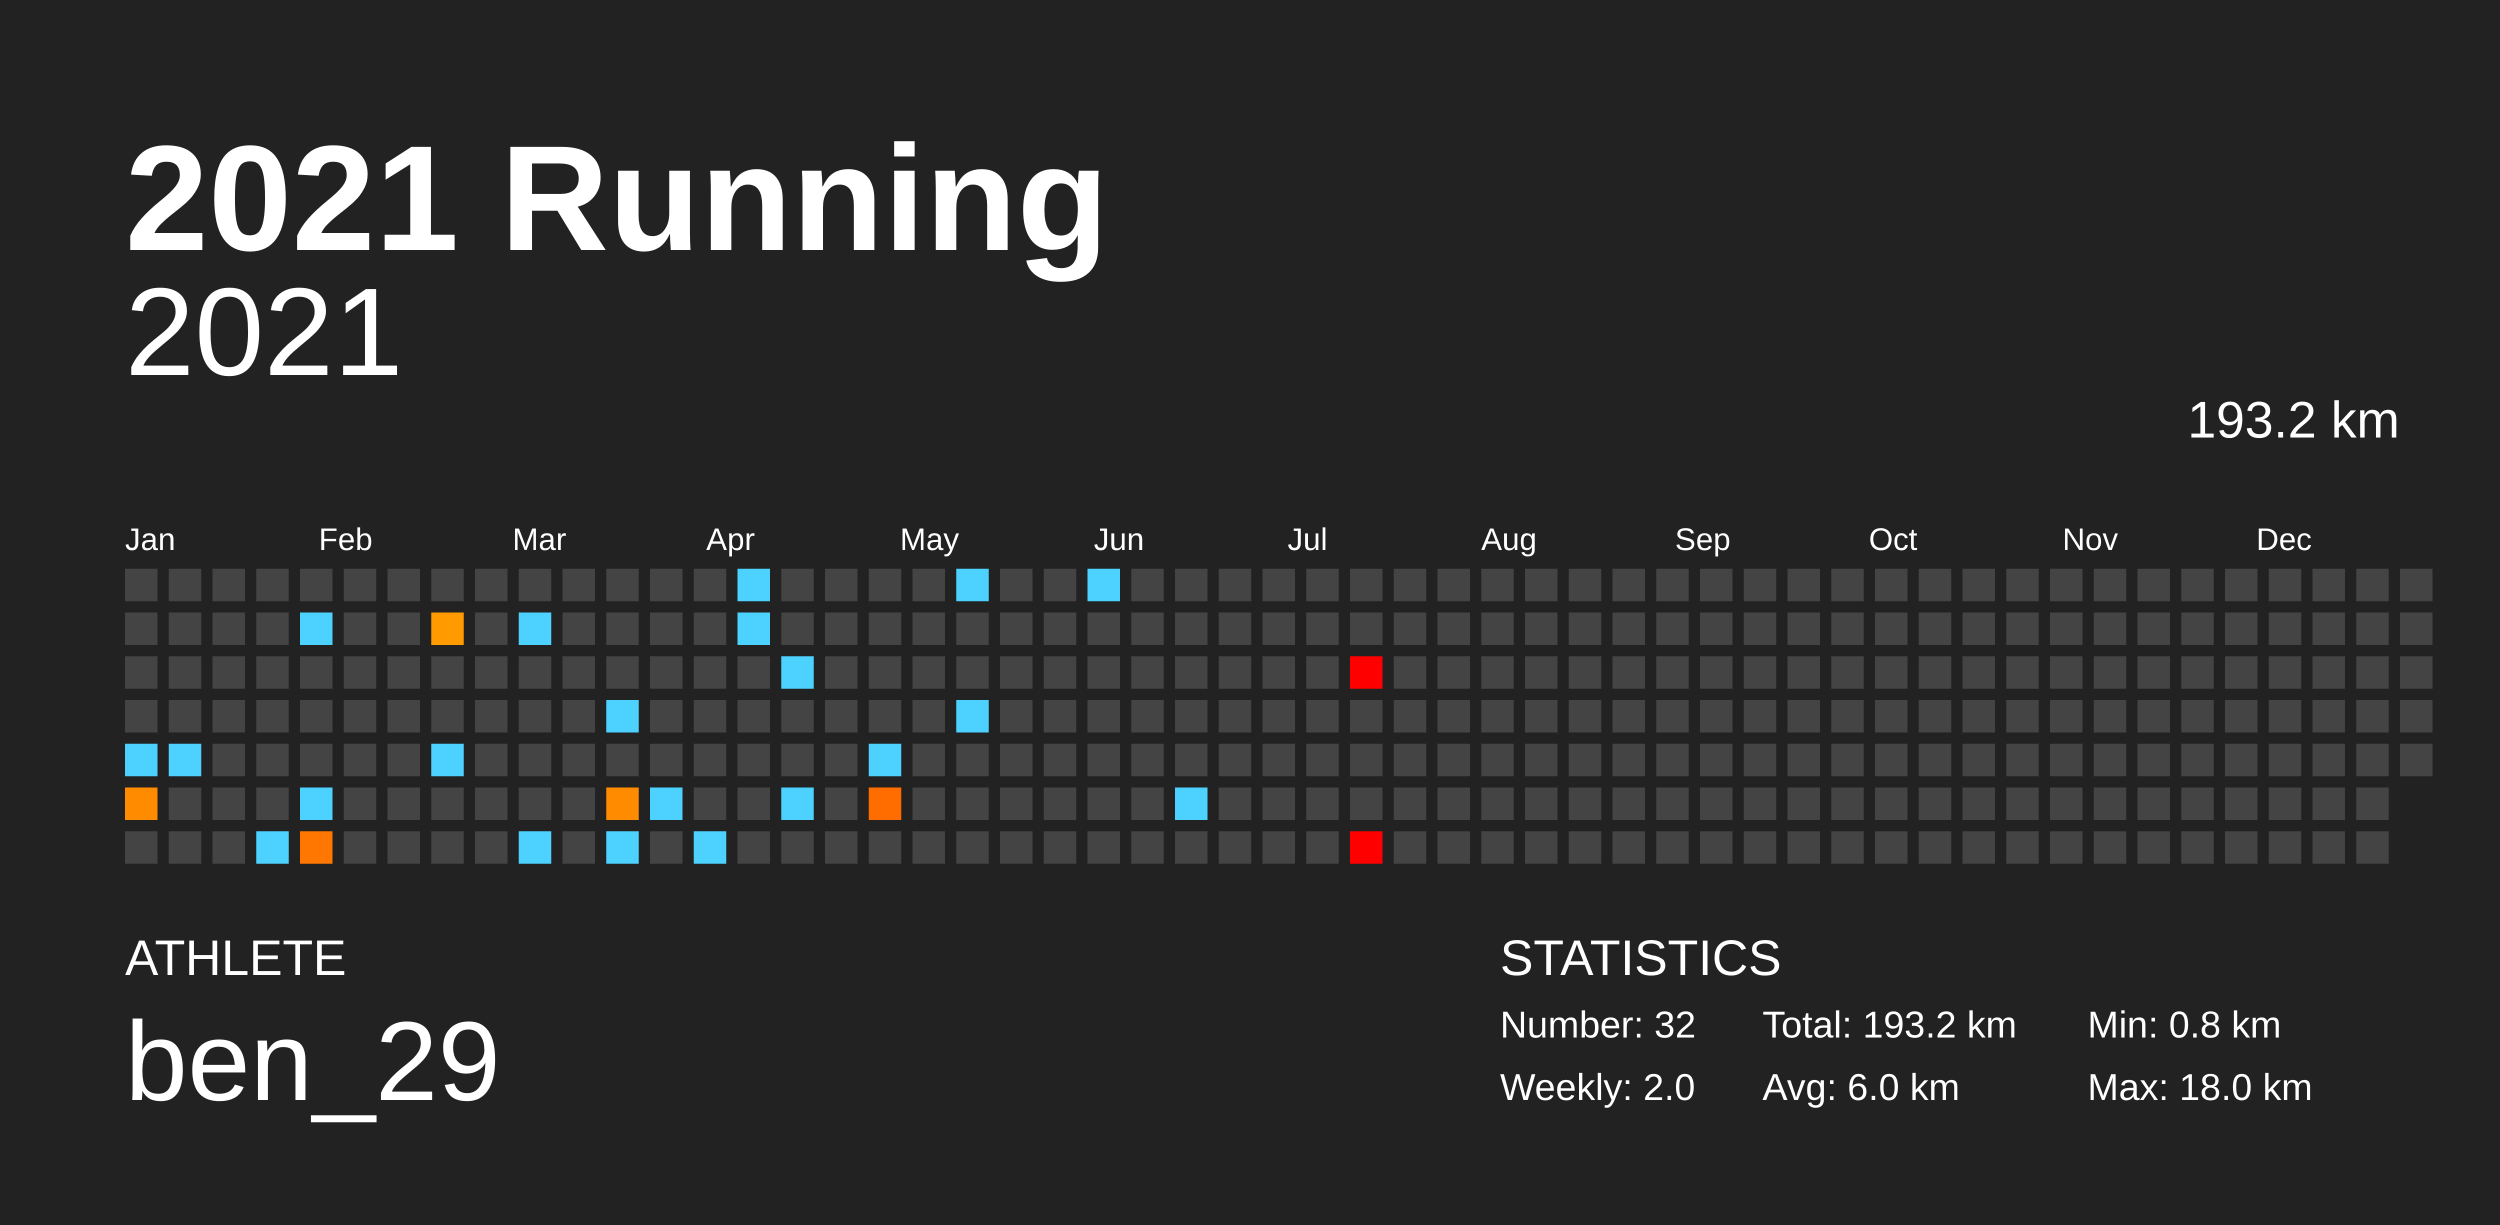
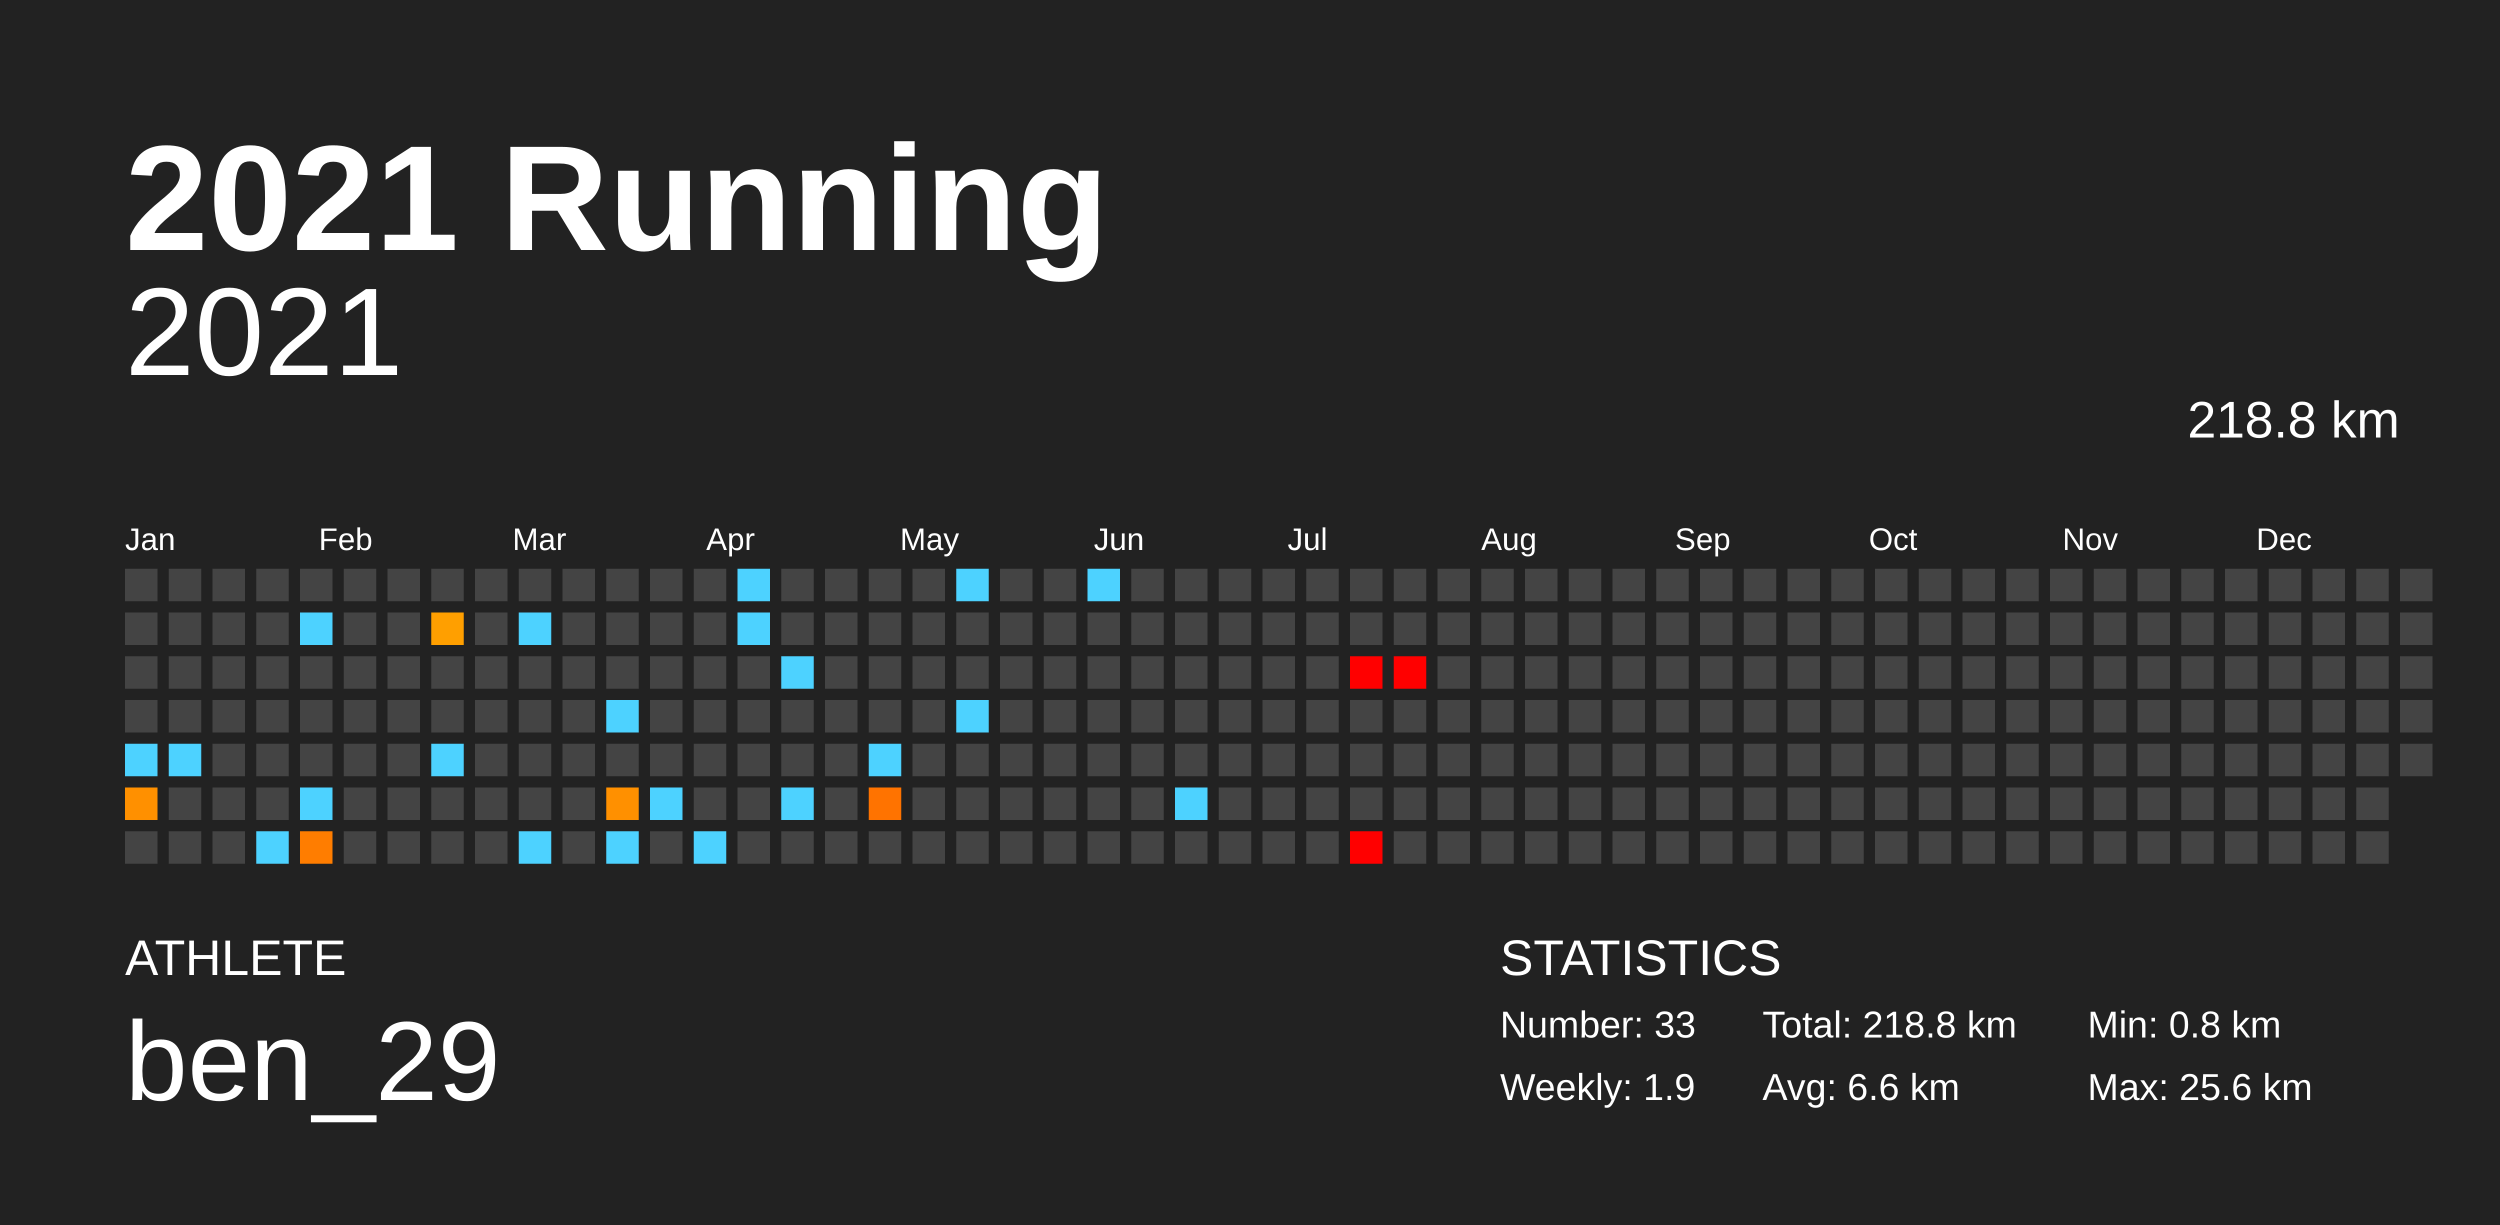
<svg xmlns="http://www.w3.org/2000/svg" baseProfile="full" height="98mm" version="1.1" viewBox="0,0,200,98" width="200mm">
  <defs />
  <rect fill="#222222" height="98" width="200" x="0" y="0" />
  <text fill="#FFFFFF" style="font-size:12px; font-family:Arial; font-weight:bold;" x="10" y="20">2021 Running</text>
  <text fill="#FFFFFF" style="font-size:4px; font-family:Arial" x="10" y="78">ATHLETE</text>
  <text fill="#FFFFFF" style="font-size:9px; font-family:Arial" x="10" y="88">ben_29</text>
  <text fill="#FFFFFF" style="font-size:4px; font-family:Arial" x="120" y="78">STATISTICS</text>
-   <text fill="#FFFFFF" style="font-size:3px; font-family:Arial" x="120" y="83">Number: 32</text>
-   <text fill="#FFFFFF" style="font-size:3px; font-family:Arial" x="120" y="88">Weekly: 2.0</text>
-   <text fill="#FFFFFF" style="font-size:3px; font-family:Arial" x="141" y="83">Total: 193.2 km</text>
-   <text fill="#FFFFFF" style="font-size:3px; font-family:Arial" x="141" y="88">Avg: 6.0 km</text>
+   <text fill="#FFFFFF" style="font-size:3px; font-family:Arial" x="120" y="83">Number: 33</text>
+   <text fill="#FFFFFF" style="font-size:3px; font-family:Arial" x="120" y="88">Weekly: 1.9</text>
+   <text fill="#FFFFFF" style="font-size:3px; font-family:Arial" x="141" y="83">Total: 218.8 km</text>
+   <text fill="#FFFFFF" style="font-size:3px; font-family:Arial" x="141" y="88">Avg: 6.6 km</text>
  <text fill="#FFFFFF" style="font-size:3px; font-family:Arial" x="167" y="83">Min: 0.8 km</text>
-   <text fill="#FFFFFF" style="font-size:3px; font-family:Arial" x="167" y="88">Max: 18.0 km</text>
+   <text fill="#FFFFFF" style="font-size:3px; font-family:Arial" x="167" y="88">Max: 25.6 km</text>
  <text alignment-baseline="hanging" fill="#FFFFFF" style="font-size:10.0px; font-family:Arial;" x="10" y="30">2021</text>
-   <text alignment-baseline="hanging" fill="#FFFFFF" style="font-size:4.125px; font-family:Arial;" x="175" y="35">193.2 km</text>
+   <text alignment-baseline="hanging" fill="#FFFFFF" style="font-size:4.125px; font-family:Arial;" x="175" y="35">218.8 km</text>
  <text fill="#FFFFFF" style="font-size:2.5px; font-family:Arial" x="10.0" y="44">Jan</text>
  <text fill="#FFFFFF" style="font-size:2.5px; font-family:Arial" x="25.5" y="44">Feb</text>
  <text fill="#FFFFFF" style="font-size:2.5px; font-family:Arial" x="41.0" y="44">Mar</text>
  <text fill="#FFFFFF" style="font-size:2.5px; font-family:Arial" x="56.5" y="44">Apr</text>
  <text fill="#FFFFFF" style="font-size:2.5px; font-family:Arial" x="72.0" y="44">May</text>
  <text fill="#FFFFFF" style="font-size:2.5px; font-family:Arial" x="87.5" y="44">Jun</text>
  <text fill="#FFFFFF" style="font-size:2.5px; font-family:Arial" x="103.0" y="44">Jul</text>
  <text fill="#FFFFFF" style="font-size:2.5px; font-family:Arial" x="118.5" y="44">Aug</text>
  <text fill="#FFFFFF" style="font-size:2.5px; font-family:Arial" x="134.0" y="44">Sep</text>
  <text fill="#FFFFFF" style="font-size:2.5px; font-family:Arial" x="149.5" y="44">Oct</text>
  <text fill="#FFFFFF" style="font-size:2.5px; font-family:Arial" x="165.0" y="44">Nov</text>
  <text fill="#FFFFFF" style="font-size:2.5px; font-family:Arial" x="180.5" y="44">Dec</text>
  <rect fill="#444444" height="2.6" width="2.6" x="10.0" y="45.5" />
  <rect fill="#444444" height="2.6" width="2.6" x="10.0" y="49.0" />
  <rect fill="#444444" height="2.6" width="2.6" x="10.0" y="52.5" />
  <rect fill="#444444" height="2.6" width="2.6" x="10.0" y="56.0" />
  <rect fill="#4dd2ff" height="2.6" width="2.6" x="10.0" y="59.5" />
-   <rect fill="#ff8b00" height="2.6" width="2.6" x="10.0" y="63.0" />
+   <rect fill="#ff9000" height="2.6" width="2.6" x="10.0" y="63.0" />
  <rect fill="#444444" height="2.6" width="2.6" x="10.0" y="66.5" />
  <rect fill="#444444" height="2.6" width="2.6" x="13.5" y="45.5" />
  <rect fill="#444444" height="2.6" width="2.6" x="13.5" y="49.0" />
  <rect fill="#444444" height="2.6" width="2.6" x="13.5" y="52.5" />
  <rect fill="#444444" height="2.6" width="2.6" x="13.5" y="56.0" />
  <rect fill="#4dd2ff" height="2.6" width="2.6" x="13.5" y="59.5" />
  <rect fill="#444444" height="2.6" width="2.6" x="13.5" y="63.0" />
  <rect fill="#444444" height="2.6" width="2.6" x="13.5" y="66.5" />
  <rect fill="#444444" height="2.6" width="2.6" x="17.0" y="45.5" />
  <rect fill="#444444" height="2.6" width="2.6" x="17.0" y="49.0" />
  <rect fill="#444444" height="2.6" width="2.6" x="17.0" y="52.5" />
  <rect fill="#444444" height="2.6" width="2.6" x="17.0" y="56.0" />
  <rect fill="#444444" height="2.6" width="2.6" x="17.0" y="59.5" />
  <rect fill="#444444" height="2.6" width="2.6" x="17.0" y="63.0" />
  <rect fill="#444444" height="2.6" width="2.6" x="17.0" y="66.5" />
  <rect fill="#444444" height="2.6" width="2.6" x="20.5" y="45.5" />
  <rect fill="#444444" height="2.6" width="2.6" x="20.5" y="49.0" />
  <rect fill="#444444" height="2.6" width="2.6" x="20.5" y="52.5" />
  <rect fill="#444444" height="2.6" width="2.6" x="20.5" y="56.0" />
  <rect fill="#444444" height="2.6" width="2.6" x="20.5" y="59.5" />
  <rect fill="#444444" height="2.6" width="2.6" x="20.5" y="63.0" />
  <rect fill="#4dd2ff" height="2.6" width="2.6" x="20.5" y="66.5" />
  <rect fill="#444444" height="2.6" width="2.6" x="24.0" y="45.5" />
  <rect fill="#4dd2ff" height="2.6" width="2.6" x="24.0" y="49.0" />
  <rect fill="#444444" height="2.6" width="2.6" x="24.0" y="52.5" />
  <rect fill="#444444" height="2.6" width="2.6" x="24.0" y="56.0" />
  <rect fill="#444444" height="2.6" width="2.6" x="24.0" y="59.5" />
  <rect fill="#4dd2ff" height="2.6" width="2.6" x="24.0" y="63.0" />
-   <rect fill="#ff7700" height="2.6" width="2.6" x="24.0" y="66.5" />
+   <rect fill="#ff7d00" height="2.6" width="2.6" x="24.0" y="66.5" />
  <rect fill="#444444" height="2.6" width="2.6" x="27.5" y="45.5" />
  <rect fill="#444444" height="2.6" width="2.6" x="27.5" y="49.0" />
  <rect fill="#444444" height="2.6" width="2.6" x="27.5" y="52.5" />
  <rect fill="#444444" height="2.6" width="2.6" x="27.5" y="56.0" />
  <rect fill="#444444" height="2.6" width="2.6" x="27.5" y="59.5" />
  <rect fill="#444444" height="2.6" width="2.6" x="27.5" y="63.0" />
  <rect fill="#444444" height="2.6" width="2.6" x="27.5" y="66.5" />
  <rect fill="#444444" height="2.6" width="2.6" x="31.0" y="45.5" />
  <rect fill="#444444" height="2.6" width="2.6" x="31.0" y="49.0" />
  <rect fill="#444444" height="2.6" width="2.6" x="31.0" y="52.5" />
  <rect fill="#444444" height="2.6" width="2.6" x="31.0" y="56.0" />
  <rect fill="#444444" height="2.6" width="2.6" x="31.0" y="59.5" />
  <rect fill="#444444" height="2.6" width="2.6" x="31.0" y="63.0" />
  <rect fill="#444444" height="2.6" width="2.6" x="31.0" y="66.5" />
  <rect fill="#444444" height="2.6" width="2.6" x="34.5" y="45.5" />
-   <rect fill="#ff9a00" height="2.6" width="2.6" x="34.5" y="49.0" />
+   <rect fill="#ff9f00" height="2.6" width="2.6" x="34.5" y="49.0" />
  <rect fill="#444444" height="2.6" width="2.6" x="34.5" y="52.5" />
  <rect fill="#444444" height="2.6" width="2.6" x="34.5" y="56.0" />
  <rect fill="#4dd2ff" height="2.6" width="2.6" x="34.5" y="59.5" />
  <rect fill="#444444" height="2.6" width="2.6" x="34.5" y="63.0" />
  <rect fill="#444444" height="2.6" width="2.6" x="34.5" y="66.5" />
  <rect fill="#444444" height="2.6" width="2.6" x="38.0" y="45.5" />
  <rect fill="#444444" height="2.6" width="2.6" x="38.0" y="49.0" />
  <rect fill="#444444" height="2.6" width="2.6" x="38.0" y="52.5" />
  <rect fill="#444444" height="2.6" width="2.6" x="38.0" y="56.0" />
  <rect fill="#444444" height="2.6" width="2.6" x="38.0" y="59.5" />
  <rect fill="#444444" height="2.6" width="2.6" x="38.0" y="63.0" />
  <rect fill="#444444" height="2.6" width="2.6" x="38.0" y="66.5" />
  <rect fill="#444444" height="2.6" width="2.6" x="41.5" y="45.5" />
  <rect fill="#4dd2ff" height="2.6" width="2.6" x="41.5" y="49.0" />
  <rect fill="#444444" height="2.6" width="2.6" x="41.5" y="52.5" />
  <rect fill="#444444" height="2.6" width="2.6" x="41.5" y="56.0" />
  <rect fill="#444444" height="2.6" width="2.6" x="41.5" y="59.5" />
  <rect fill="#444444" height="2.6" width="2.6" x="41.5" y="63.0" />
  <rect fill="#4dd2ff" height="2.6" width="2.6" x="41.5" y="66.5" />
  <rect fill="#444444" height="2.6" width="2.6" x="45.0" y="45.5" />
  <rect fill="#444444" height="2.6" width="2.6" x="45.0" y="49.0" />
  <rect fill="#444444" height="2.6" width="2.6" x="45.0" y="52.5" />
  <rect fill="#444444" height="2.6" width="2.6" x="45.0" y="56.0" />
  <rect fill="#444444" height="2.6" width="2.6" x="45.0" y="59.5" />
  <rect fill="#444444" height="2.6" width="2.6" x="45.0" y="63.0" />
  <rect fill="#444444" height="2.6" width="2.6" x="45.0" y="66.5" />
  <rect fill="#444444" height="2.6" width="2.6" x="48.5" y="45.5" />
  <rect fill="#444444" height="2.6" width="2.6" x="48.5" y="49.0" />
  <rect fill="#444444" height="2.6" width="2.6" x="48.5" y="52.5" />
  <rect fill="#4dd2ff" height="2.6" width="2.6" x="48.5" y="56.0" />
  <rect fill="#444444" height="2.6" width="2.6" x="48.5" y="59.5" />
-   <rect fill="#ff8b00" height="2.6" width="2.6" x="48.5" y="63.0" />
+   <rect fill="#ff9000" height="2.6" width="2.6" x="48.5" y="63.0" />
  <rect fill="#4dd2ff" height="2.6" width="2.6" x="48.5" y="66.5" />
  <rect fill="#444444" height="2.6" width="2.6" x="52.0" y="45.5" />
  <rect fill="#444444" height="2.6" width="2.6" x="52.0" y="49.0" />
  <rect fill="#444444" height="2.6" width="2.6" x="52.0" y="52.5" />
  <rect fill="#444444" height="2.6" width="2.6" x="52.0" y="56.0" />
  <rect fill="#444444" height="2.6" width="2.6" x="52.0" y="59.5" />
  <rect fill="#4dd2ff" height="2.6" width="2.6" x="52.0" y="63.0" />
  <rect fill="#444444" height="2.6" width="2.6" x="52.0" y="66.5" />
  <rect fill="#444444" height="2.6" width="2.6" x="55.5" y="45.5" />
  <rect fill="#444444" height="2.6" width="2.6" x="55.5" y="49.0" />
  <rect fill="#444444" height="2.6" width="2.6" x="55.5" y="52.5" />
  <rect fill="#444444" height="2.6" width="2.6" x="55.5" y="56.0" />
  <rect fill="#444444" height="2.6" width="2.6" x="55.5" y="59.5" />
  <rect fill="#444444" height="2.6" width="2.6" x="55.5" y="63.0" />
  <rect fill="#4dd2ff" height="2.6" width="2.6" x="55.5" y="66.5" />
  <rect fill="#4dd2ff" height="2.6" width="2.6" x="59.0" y="45.5" />
  <rect fill="#4dd2ff" height="2.6" width="2.6" x="59.0" y="49.0" />
  <rect fill="#444444" height="2.6" width="2.6" x="59.0" y="52.5" />
  <rect fill="#444444" height="2.6" width="2.6" x="59.0" y="56.0" />
  <rect fill="#444444" height="2.6" width="2.6" x="59.0" y="59.5" />
  <rect fill="#444444" height="2.6" width="2.6" x="59.0" y="63.0" />
  <rect fill="#444444" height="2.6" width="2.6" x="59.0" y="66.5" />
  <rect fill="#444444" height="2.6" width="2.6" x="62.5" y="45.5" />
  <rect fill="#444444" height="2.6" width="2.6" x="62.5" y="49.0" />
  <rect fill="#4dd2ff" height="2.6" width="2.6" x="62.5" y="52.5" />
  <rect fill="#444444" height="2.6" width="2.6" x="62.5" y="56.0" />
  <rect fill="#444444" height="2.6" width="2.6" x="62.5" y="59.5" />
  <rect fill="#4dd2ff" height="2.6" width="2.6" x="62.5" y="63.0" />
  <rect fill="#444444" height="2.6" width="2.6" x="62.5" y="66.5" />
  <rect fill="#444444" height="2.6" width="2.6" x="66.0" y="45.5" />
  <rect fill="#444444" height="2.6" width="2.6" x="66.0" y="49.0" />
  <rect fill="#444444" height="2.6" width="2.6" x="66.0" y="52.5" />
  <rect fill="#444444" height="2.6" width="2.6" x="66.0" y="56.0" />
  <rect fill="#444444" height="2.6" width="2.6" x="66.0" y="59.5" />
  <rect fill="#444444" height="2.6" width="2.6" x="66.0" y="63.0" />
  <rect fill="#444444" height="2.6" width="2.6" x="66.0" y="66.5" />
  <rect fill="#444444" height="2.6" width="2.6" x="69.5" y="45.5" />
  <rect fill="#444444" height="2.6" width="2.6" x="69.5" y="49.0" />
  <rect fill="#444444" height="2.6" width="2.6" x="69.5" y="52.5" />
  <rect fill="#444444" height="2.6" width="2.6" x="69.5" y="56.0" />
  <rect fill="#4dd2ff" height="2.6" width="2.6" x="69.5" y="59.5" />
-   <rect fill="#ff6d00" height="2.6" width="2.6" x="69.5" y="63.0" />
+   <rect fill="#ff7300" height="2.6" width="2.6" x="69.5" y="63.0" />
  <rect fill="#444444" height="2.6" width="2.6" x="69.5" y="66.5" />
  <rect fill="#444444" height="2.6" width="2.6" x="73.0" y="45.5" />
  <rect fill="#444444" height="2.6" width="2.6" x="73.0" y="49.0" />
  <rect fill="#444444" height="2.6" width="2.6" x="73.0" y="52.5" />
  <rect fill="#444444" height="2.6" width="2.6" x="73.0" y="56.0" />
  <rect fill="#444444" height="2.6" width="2.6" x="73.0" y="59.5" />
  <rect fill="#444444" height="2.6" width="2.6" x="73.0" y="63.0" />
  <rect fill="#444444" height="2.6" width="2.6" x="73.0" y="66.5" />
  <rect fill="#4dd2ff" height="2.6" width="2.6" x="76.5" y="45.5" />
  <rect fill="#444444" height="2.6" width="2.6" x="76.5" y="49.0" />
  <rect fill="#444444" height="2.6" width="2.6" x="76.5" y="52.5" />
  <rect fill="#4dd2ff" height="2.6" width="2.6" x="76.5" y="56.0" />
  <rect fill="#444444" height="2.6" width="2.6" x="76.5" y="59.5" />
  <rect fill="#444444" height="2.6" width="2.6" x="76.5" y="63.0" />
  <rect fill="#444444" height="2.6" width="2.6" x="76.5" y="66.5" />
  <rect fill="#444444" height="2.6" width="2.6" x="80.0" y="45.5" />
  <rect fill="#444444" height="2.6" width="2.6" x="80.0" y="49.0" />
  <rect fill="#444444" height="2.6" width="2.6" x="80.0" y="52.5" />
  <rect fill="#444444" height="2.6" width="2.6" x="80.0" y="56.0" />
  <rect fill="#444444" height="2.6" width="2.6" x="80.0" y="59.5" />
  <rect fill="#444444" height="2.6" width="2.6" x="80.0" y="63.0" />
  <rect fill="#444444" height="2.6" width="2.6" x="80.0" y="66.5" />
  <rect fill="#444444" height="2.6" width="2.6" x="83.5" y="45.5" />
  <rect fill="#444444" height="2.6" width="2.6" x="83.5" y="49.0" />
  <rect fill="#444444" height="2.6" width="2.6" x="83.5" y="52.5" />
  <rect fill="#444444" height="2.6" width="2.6" x="83.5" y="56.0" />
  <rect fill="#444444" height="2.6" width="2.6" x="83.5" y="59.5" />
  <rect fill="#444444" height="2.6" width="2.6" x="83.5" y="63.0" />
  <rect fill="#444444" height="2.6" width="2.6" x="83.5" y="66.5" />
  <rect fill="#4dd2ff" height="2.6" width="2.6" x="87.0" y="45.5" />
  <rect fill="#444444" height="2.6" width="2.6" x="87.0" y="49.0" />
  <rect fill="#444444" height="2.6" width="2.6" x="87.0" y="52.5" />
  <rect fill="#444444" height="2.6" width="2.6" x="87.0" y="56.0" />
  <rect fill="#444444" height="2.6" width="2.6" x="87.0" y="59.5" />
  <rect fill="#444444" height="2.6" width="2.6" x="87.0" y="63.0" />
  <rect fill="#444444" height="2.6" width="2.6" x="87.0" y="66.5" />
  <rect fill="#444444" height="2.6" width="2.6" x="90.5" y="45.5" />
  <rect fill="#444444" height="2.6" width="2.6" x="90.5" y="49.0" />
  <rect fill="#444444" height="2.6" width="2.6" x="90.5" y="52.5" />
  <rect fill="#444444" height="2.6" width="2.6" x="90.5" y="56.0" />
  <rect fill="#444444" height="2.6" width="2.6" x="90.5" y="59.5" />
  <rect fill="#444444" height="2.6" width="2.6" x="90.5" y="63.0" />
  <rect fill="#444444" height="2.6" width="2.6" x="90.5" y="66.5" />
  <rect fill="#444444" height="2.6" width="2.6" x="94.0" y="45.5" />
  <rect fill="#444444" height="2.6" width="2.6" x="94.0" y="49.0" />
  <rect fill="#444444" height="2.6" width="2.6" x="94.0" y="52.5" />
  <rect fill="#444444" height="2.6" width="2.6" x="94.0" y="56.0" />
  <rect fill="#444444" height="2.6" width="2.6" x="94.0" y="59.5" />
  <rect fill="#4dd2ff" height="2.6" width="2.6" x="94.0" y="63.0" />
  <rect fill="#444444" height="2.6" width="2.6" x="94.0" y="66.5" />
  <rect fill="#444444" height="2.6" width="2.6" x="97.5" y="45.5" />
  <rect fill="#444444" height="2.6" width="2.6" x="97.5" y="49.0" />
  <rect fill="#444444" height="2.6" width="2.6" x="97.5" y="52.5" />
  <rect fill="#444444" height="2.6" width="2.6" x="97.5" y="56.0" />
  <rect fill="#444444" height="2.6" width="2.6" x="97.5" y="59.5" />
  <rect fill="#444444" height="2.6" width="2.6" x="97.5" y="63.0" />
  <rect fill="#444444" height="2.6" width="2.6" x="97.5" y="66.5" />
  <rect fill="#444444" height="2.6" width="2.6" x="101.0" y="45.5" />
  <rect fill="#444444" height="2.6" width="2.6" x="101.0" y="49.0" />
  <rect fill="#444444" height="2.6" width="2.6" x="101.0" y="52.5" />
  <rect fill="#444444" height="2.6" width="2.6" x="101.0" y="56.0" />
  <rect fill="#444444" height="2.6" width="2.6" x="101.0" y="59.5" />
  <rect fill="#444444" height="2.6" width="2.6" x="101.0" y="63.0" />
  <rect fill="#444444" height="2.6" width="2.6" x="101.0" y="66.5" />
  <rect fill="#444444" height="2.6" width="2.6" x="104.5" y="45.5" />
  <rect fill="#444444" height="2.6" width="2.6" x="104.5" y="49.0" />
  <rect fill="#444444" height="2.6" width="2.6" x="104.5" y="52.5" />
  <rect fill="#444444" height="2.6" width="2.6" x="104.5" y="56.0" />
  <rect fill="#444444" height="2.6" width="2.6" x="104.5" y="59.5" />
  <rect fill="#444444" height="2.6" width="2.6" x="104.5" y="63.0" />
  <rect fill="#444444" height="2.6" width="2.6" x="104.5" y="66.5" />
  <rect fill="#444444" height="2.6" width="2.6" x="108.0" y="45.5" />
  <rect fill="#444444" height="2.6" width="2.6" x="108.0" y="49.0" />
  <rect fill="red" height="2.6" width="2.6" x="108.0" y="52.5" />
  <rect fill="#444444" height="2.6" width="2.6" x="108.0" y="56.0" />
  <rect fill="#444444" height="2.6" width="2.6" x="108.0" y="59.5" />
  <rect fill="#444444" height="2.6" width="2.6" x="108.0" y="63.0" />
  <rect fill="red" height="2.6" width="2.6" x="108.0" y="66.5" />
  <rect fill="#444444" height="2.6" width="2.6" x="111.5" y="45.5" />
  <rect fill="#444444" height="2.6" width="2.6" x="111.5" y="49.0" />
-   <rect fill="#444444" height="2.6" width="2.6" x="111.5" y="52.5" />
+   <rect fill="red" height="2.6" width="2.6" x="111.5" y="52.5" />
  <rect fill="#444444" height="2.6" width="2.6" x="111.5" y="56.0" />
  <rect fill="#444444" height="2.6" width="2.6" x="111.5" y="59.5" />
  <rect fill="#444444" height="2.6" width="2.6" x="111.5" y="63.0" />
  <rect fill="#444444" height="2.6" width="2.6" x="111.5" y="66.5" />
  <rect fill="#444444" height="2.6" width="2.6" x="115.0" y="45.5" />
  <rect fill="#444444" height="2.6" width="2.6" x="115.0" y="49.0" />
  <rect fill="#444444" height="2.6" width="2.6" x="115.0" y="52.5" />
  <rect fill="#444444" height="2.6" width="2.6" x="115.0" y="56.0" />
  <rect fill="#444444" height="2.6" width="2.6" x="115.0" y="59.5" />
  <rect fill="#444444" height="2.6" width="2.6" x="115.0" y="63.0" />
  <rect fill="#444444" height="2.6" width="2.6" x="115.0" y="66.5" />
  <rect fill="#444444" height="2.6" width="2.6" x="118.5" y="45.5" />
  <rect fill="#444444" height="2.6" width="2.6" x="118.5" y="49.0" />
  <rect fill="#444444" height="2.6" width="2.6" x="118.5" y="52.5" />
  <rect fill="#444444" height="2.6" width="2.6" x="118.5" y="56.0" />
  <rect fill="#444444" height="2.6" width="2.6" x="118.5" y="59.5" />
  <rect fill="#444444" height="2.6" width="2.6" x="118.5" y="63.0" />
  <rect fill="#444444" height="2.6" width="2.6" x="118.5" y="66.5" />
  <rect fill="#444444" height="2.6" width="2.6" x="122.0" y="45.5" />
  <rect fill="#444444" height="2.6" width="2.6" x="122.0" y="49.0" />
  <rect fill="#444444" height="2.6" width="2.6" x="122.0" y="52.5" />
  <rect fill="#444444" height="2.6" width="2.6" x="122.0" y="56.0" />
  <rect fill="#444444" height="2.6" width="2.6" x="122.0" y="59.5" />
  <rect fill="#444444" height="2.6" width="2.6" x="122.0" y="63.0" />
  <rect fill="#444444" height="2.6" width="2.6" x="122.0" y="66.5" />
  <rect fill="#444444" height="2.6" width="2.6" x="125.5" y="45.5" />
  <rect fill="#444444" height="2.6" width="2.6" x="125.5" y="49.0" />
  <rect fill="#444444" height="2.6" width="2.6" x="125.5" y="52.5" />
  <rect fill="#444444" height="2.6" width="2.6" x="125.5" y="56.0" />
  <rect fill="#444444" height="2.6" width="2.6" x="125.5" y="59.5" />
  <rect fill="#444444" height="2.6" width="2.6" x="125.5" y="63.0" />
  <rect fill="#444444" height="2.6" width="2.6" x="125.5" y="66.5" />
  <rect fill="#444444" height="2.6" width="2.6" x="129.0" y="45.5" />
  <rect fill="#444444" height="2.6" width="2.6" x="129.0" y="49.0" />
  <rect fill="#444444" height="2.6" width="2.6" x="129.0" y="52.5" />
  <rect fill="#444444" height="2.6" width="2.6" x="129.0" y="56.0" />
  <rect fill="#444444" height="2.6" width="2.6" x="129.0" y="59.5" />
  <rect fill="#444444" height="2.6" width="2.6" x="129.0" y="63.0" />
  <rect fill="#444444" height="2.6" width="2.6" x="129.0" y="66.5" />
  <rect fill="#444444" height="2.6" width="2.6" x="132.5" y="45.5" />
  <rect fill="#444444" height="2.6" width="2.6" x="132.5" y="49.0" />
  <rect fill="#444444" height="2.6" width="2.6" x="132.5" y="52.5" />
  <rect fill="#444444" height="2.6" width="2.6" x="132.5" y="56.0" />
  <rect fill="#444444" height="2.6" width="2.6" x="132.5" y="59.5" />
  <rect fill="#444444" height="2.6" width="2.6" x="132.5" y="63.0" />
  <rect fill="#444444" height="2.6" width="2.6" x="132.5" y="66.5" />
  <rect fill="#444444" height="2.6" width="2.6" x="136.0" y="45.5" />
  <rect fill="#444444" height="2.6" width="2.6" x="136.0" y="49.0" />
  <rect fill="#444444" height="2.6" width="2.6" x="136.0" y="52.5" />
  <rect fill="#444444" height="2.6" width="2.6" x="136.0" y="56.0" />
  <rect fill="#444444" height="2.6" width="2.6" x="136.0" y="59.5" />
  <rect fill="#444444" height="2.6" width="2.6" x="136.0" y="63.0" />
  <rect fill="#444444" height="2.6" width="2.6" x="136.0" y="66.5" />
  <rect fill="#444444" height="2.6" width="2.6" x="139.5" y="45.5" />
  <rect fill="#444444" height="2.6" width="2.6" x="139.5" y="49.0" />
  <rect fill="#444444" height="2.6" width="2.6" x="139.5" y="52.5" />
  <rect fill="#444444" height="2.6" width="2.6" x="139.5" y="56.0" />
  <rect fill="#444444" height="2.6" width="2.6" x="139.5" y="59.5" />
  <rect fill="#444444" height="2.6" width="2.6" x="139.5" y="63.0" />
  <rect fill="#444444" height="2.6" width="2.6" x="139.5" y="66.5" />
  <rect fill="#444444" height="2.6" width="2.6" x="143.0" y="45.5" />
  <rect fill="#444444" height="2.6" width="2.6" x="143.0" y="49.0" />
  <rect fill="#444444" height="2.6" width="2.6" x="143.0" y="52.5" />
  <rect fill="#444444" height="2.6" width="2.6" x="143.0" y="56.0" />
  <rect fill="#444444" height="2.6" width="2.6" x="143.0" y="59.5" />
  <rect fill="#444444" height="2.6" width="2.6" x="143.0" y="63.0" />
  <rect fill="#444444" height="2.6" width="2.6" x="143.0" y="66.5" />
  <rect fill="#444444" height="2.6" width="2.6" x="146.5" y="45.5" />
  <rect fill="#444444" height="2.6" width="2.6" x="146.5" y="49.0" />
  <rect fill="#444444" height="2.6" width="2.6" x="146.5" y="52.5" />
  <rect fill="#444444" height="2.6" width="2.6" x="146.5" y="56.0" />
  <rect fill="#444444" height="2.6" width="2.6" x="146.5" y="59.5" />
  <rect fill="#444444" height="2.6" width="2.6" x="146.5" y="63.0" />
  <rect fill="#444444" height="2.6" width="2.6" x="146.5" y="66.5" />
  <rect fill="#444444" height="2.6" width="2.6" x="150.0" y="45.5" />
  <rect fill="#444444" height="2.6" width="2.6" x="150.0" y="49.0" />
  <rect fill="#444444" height="2.6" width="2.6" x="150.0" y="52.5" />
  <rect fill="#444444" height="2.6" width="2.6" x="150.0" y="56.0" />
  <rect fill="#444444" height="2.6" width="2.6" x="150.0" y="59.5" />
  <rect fill="#444444" height="2.6" width="2.6" x="150.0" y="63.0" />
  <rect fill="#444444" height="2.6" width="2.6" x="150.0" y="66.5" />
  <rect fill="#444444" height="2.6" width="2.6" x="153.5" y="45.5" />
  <rect fill="#444444" height="2.6" width="2.6" x="153.5" y="49.0" />
  <rect fill="#444444" height="2.6" width="2.6" x="153.5" y="52.5" />
  <rect fill="#444444" height="2.6" width="2.6" x="153.5" y="56.0" />
  <rect fill="#444444" height="2.6" width="2.6" x="153.5" y="59.5" />
  <rect fill="#444444" height="2.6" width="2.6" x="153.5" y="63.0" />
  <rect fill="#444444" height="2.6" width="2.6" x="153.5" y="66.5" />
  <rect fill="#444444" height="2.6" width="2.6" x="157.0" y="45.5" />
  <rect fill="#444444" height="2.6" width="2.6" x="157.0" y="49.0" />
  <rect fill="#444444" height="2.6" width="2.6" x="157.0" y="52.5" />
  <rect fill="#444444" height="2.6" width="2.6" x="157.0" y="56.0" />
  <rect fill="#444444" height="2.6" width="2.6" x="157.0" y="59.5" />
  <rect fill="#444444" height="2.6" width="2.6" x="157.0" y="63.0" />
  <rect fill="#444444" height="2.6" width="2.6" x="157.0" y="66.5" />
  <rect fill="#444444" height="2.6" width="2.6" x="160.5" y="45.5" />
  <rect fill="#444444" height="2.6" width="2.6" x="160.5" y="49.0" />
  <rect fill="#444444" height="2.6" width="2.6" x="160.5" y="52.5" />
  <rect fill="#444444" height="2.6" width="2.6" x="160.5" y="56.0" />
  <rect fill="#444444" height="2.6" width="2.6" x="160.5" y="59.5" />
  <rect fill="#444444" height="2.6" width="2.6" x="160.5" y="63.0" />
  <rect fill="#444444" height="2.6" width="2.6" x="160.5" y="66.5" />
  <rect fill="#444444" height="2.6" width="2.6" x="164.0" y="45.5" />
  <rect fill="#444444" height="2.6" width="2.6" x="164.0" y="49.0" />
  <rect fill="#444444" height="2.6" width="2.6" x="164.0" y="52.5" />
  <rect fill="#444444" height="2.6" width="2.6" x="164.0" y="56.0" />
  <rect fill="#444444" height="2.6" width="2.6" x="164.0" y="59.5" />
  <rect fill="#444444" height="2.6" width="2.6" x="164.0" y="63.0" />
  <rect fill="#444444" height="2.6" width="2.6" x="164.0" y="66.5" />
  <rect fill="#444444" height="2.6" width="2.6" x="167.5" y="45.5" />
  <rect fill="#444444" height="2.6" width="2.6" x="167.5" y="49.0" />
  <rect fill="#444444" height="2.6" width="2.6" x="167.5" y="52.5" />
  <rect fill="#444444" height="2.6" width="2.6" x="167.5" y="56.0" />
  <rect fill="#444444" height="2.6" width="2.6" x="167.5" y="59.5" />
  <rect fill="#444444" height="2.6" width="2.6" x="167.5" y="63.0" />
  <rect fill="#444444" height="2.6" width="2.6" x="167.5" y="66.5" />
  <rect fill="#444444" height="2.6" width="2.6" x="171.0" y="45.5" />
  <rect fill="#444444" height="2.6" width="2.6" x="171.0" y="49.0" />
  <rect fill="#444444" height="2.6" width="2.6" x="171.0" y="52.5" />
  <rect fill="#444444" height="2.6" width="2.6" x="171.0" y="56.0" />
  <rect fill="#444444" height="2.6" width="2.6" x="171.0" y="59.5" />
  <rect fill="#444444" height="2.6" width="2.6" x="171.0" y="63.0" />
  <rect fill="#444444" height="2.6" width="2.6" x="171.0" y="66.5" />
  <rect fill="#444444" height="2.6" width="2.6" x="174.5" y="45.5" />
  <rect fill="#444444" height="2.6" width="2.6" x="174.5" y="49.0" />
  <rect fill="#444444" height="2.6" width="2.6" x="174.5" y="52.5" />
  <rect fill="#444444" height="2.6" width="2.6" x="174.5" y="56.0" />
  <rect fill="#444444" height="2.6" width="2.6" x="174.5" y="59.5" />
  <rect fill="#444444" height="2.6" width="2.6" x="174.5" y="63.0" />
  <rect fill="#444444" height="2.6" width="2.6" x="174.5" y="66.5" />
  <rect fill="#444444" height="2.6" width="2.6" x="178.0" y="45.5" />
  <rect fill="#444444" height="2.6" width="2.6" x="178.0" y="49.0" />
  <rect fill="#444444" height="2.6" width="2.6" x="178.0" y="52.5" />
  <rect fill="#444444" height="2.6" width="2.6" x="178.0" y="56.0" />
  <rect fill="#444444" height="2.6" width="2.6" x="178.0" y="59.5" />
  <rect fill="#444444" height="2.6" width="2.6" x="178.0" y="63.0" />
  <rect fill="#444444" height="2.6" width="2.6" x="178.0" y="66.5" />
  <rect fill="#444444" height="2.6" width="2.6" x="181.5" y="45.5" />
  <rect fill="#444444" height="2.6" width="2.6" x="181.5" y="49.0" />
  <rect fill="#444444" height="2.6" width="2.6" x="181.5" y="52.5" />
  <rect fill="#444444" height="2.6" width="2.6" x="181.5" y="56.0" />
  <rect fill="#444444" height="2.6" width="2.6" x="181.5" y="59.5" />
  <rect fill="#444444" height="2.6" width="2.6" x="181.5" y="63.0" />
  <rect fill="#444444" height="2.6" width="2.6" x="181.5" y="66.5" />
  <rect fill="#444444" height="2.6" width="2.6" x="185.0" y="45.5" />
  <rect fill="#444444" height="2.6" width="2.6" x="185.0" y="49.0" />
  <rect fill="#444444" height="2.6" width="2.6" x="185.0" y="52.5" />
  <rect fill="#444444" height="2.6" width="2.6" x="185.0" y="56.0" />
  <rect fill="#444444" height="2.6" width="2.6" x="185.0" y="59.5" />
  <rect fill="#444444" height="2.6" width="2.6" x="185.0" y="63.0" />
  <rect fill="#444444" height="2.6" width="2.6" x="185.0" y="66.5" />
  <rect fill="#444444" height="2.6" width="2.6" x="188.5" y="45.5" />
  <rect fill="#444444" height="2.6" width="2.6" x="188.5" y="49.0" />
  <rect fill="#444444" height="2.6" width="2.6" x="188.5" y="52.5" />
  <rect fill="#444444" height="2.6" width="2.6" x="188.5" y="56.0" />
  <rect fill="#444444" height="2.6" width="2.6" x="188.5" y="59.5" />
  <rect fill="#444444" height="2.6" width="2.6" x="188.5" y="63.0" />
  <rect fill="#444444" height="2.6" width="2.6" x="188.5" y="66.5" />
  <rect fill="#444444" height="2.6" width="2.6" x="192.0" y="45.5" />
  <rect fill="#444444" height="2.6" width="2.6" x="192.0" y="49.0" />
  <rect fill="#444444" height="2.6" width="2.6" x="192.0" y="52.5" />
  <rect fill="#444444" height="2.6" width="2.6" x="192.0" y="56.0" />
  <rect fill="#444444" height="2.6" width="2.6" x="192.0" y="59.5" />
</svg>
